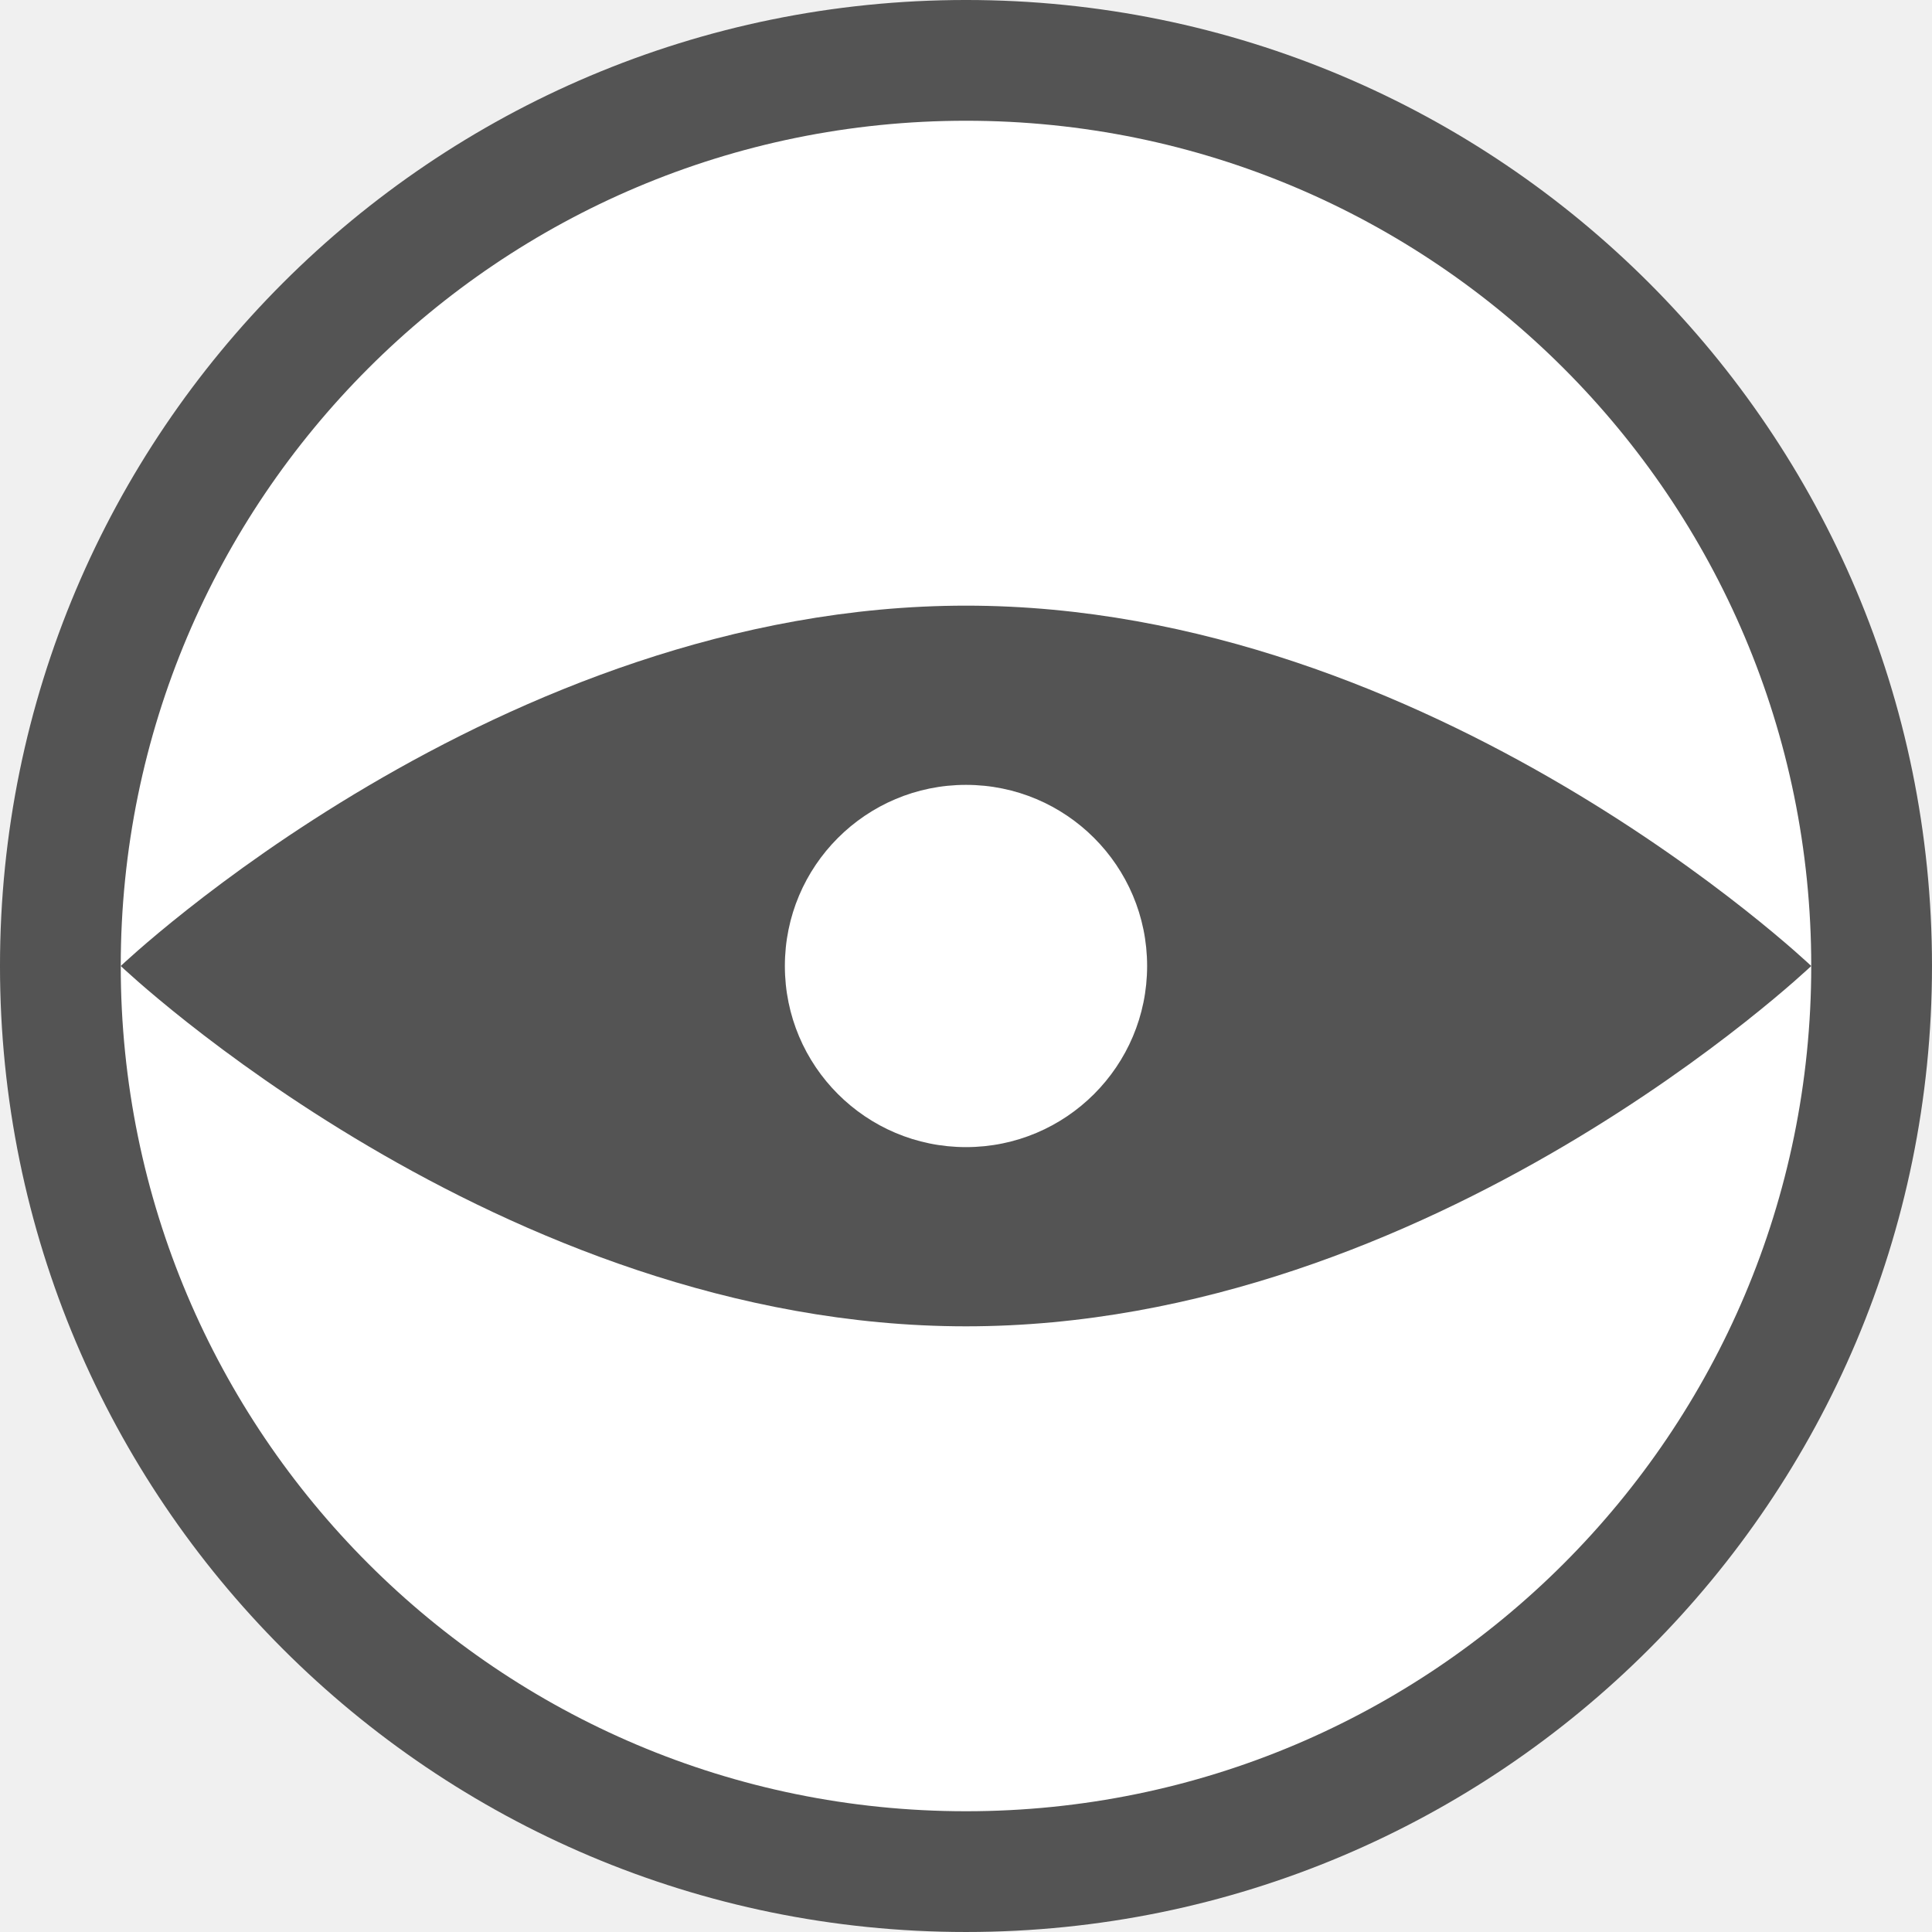
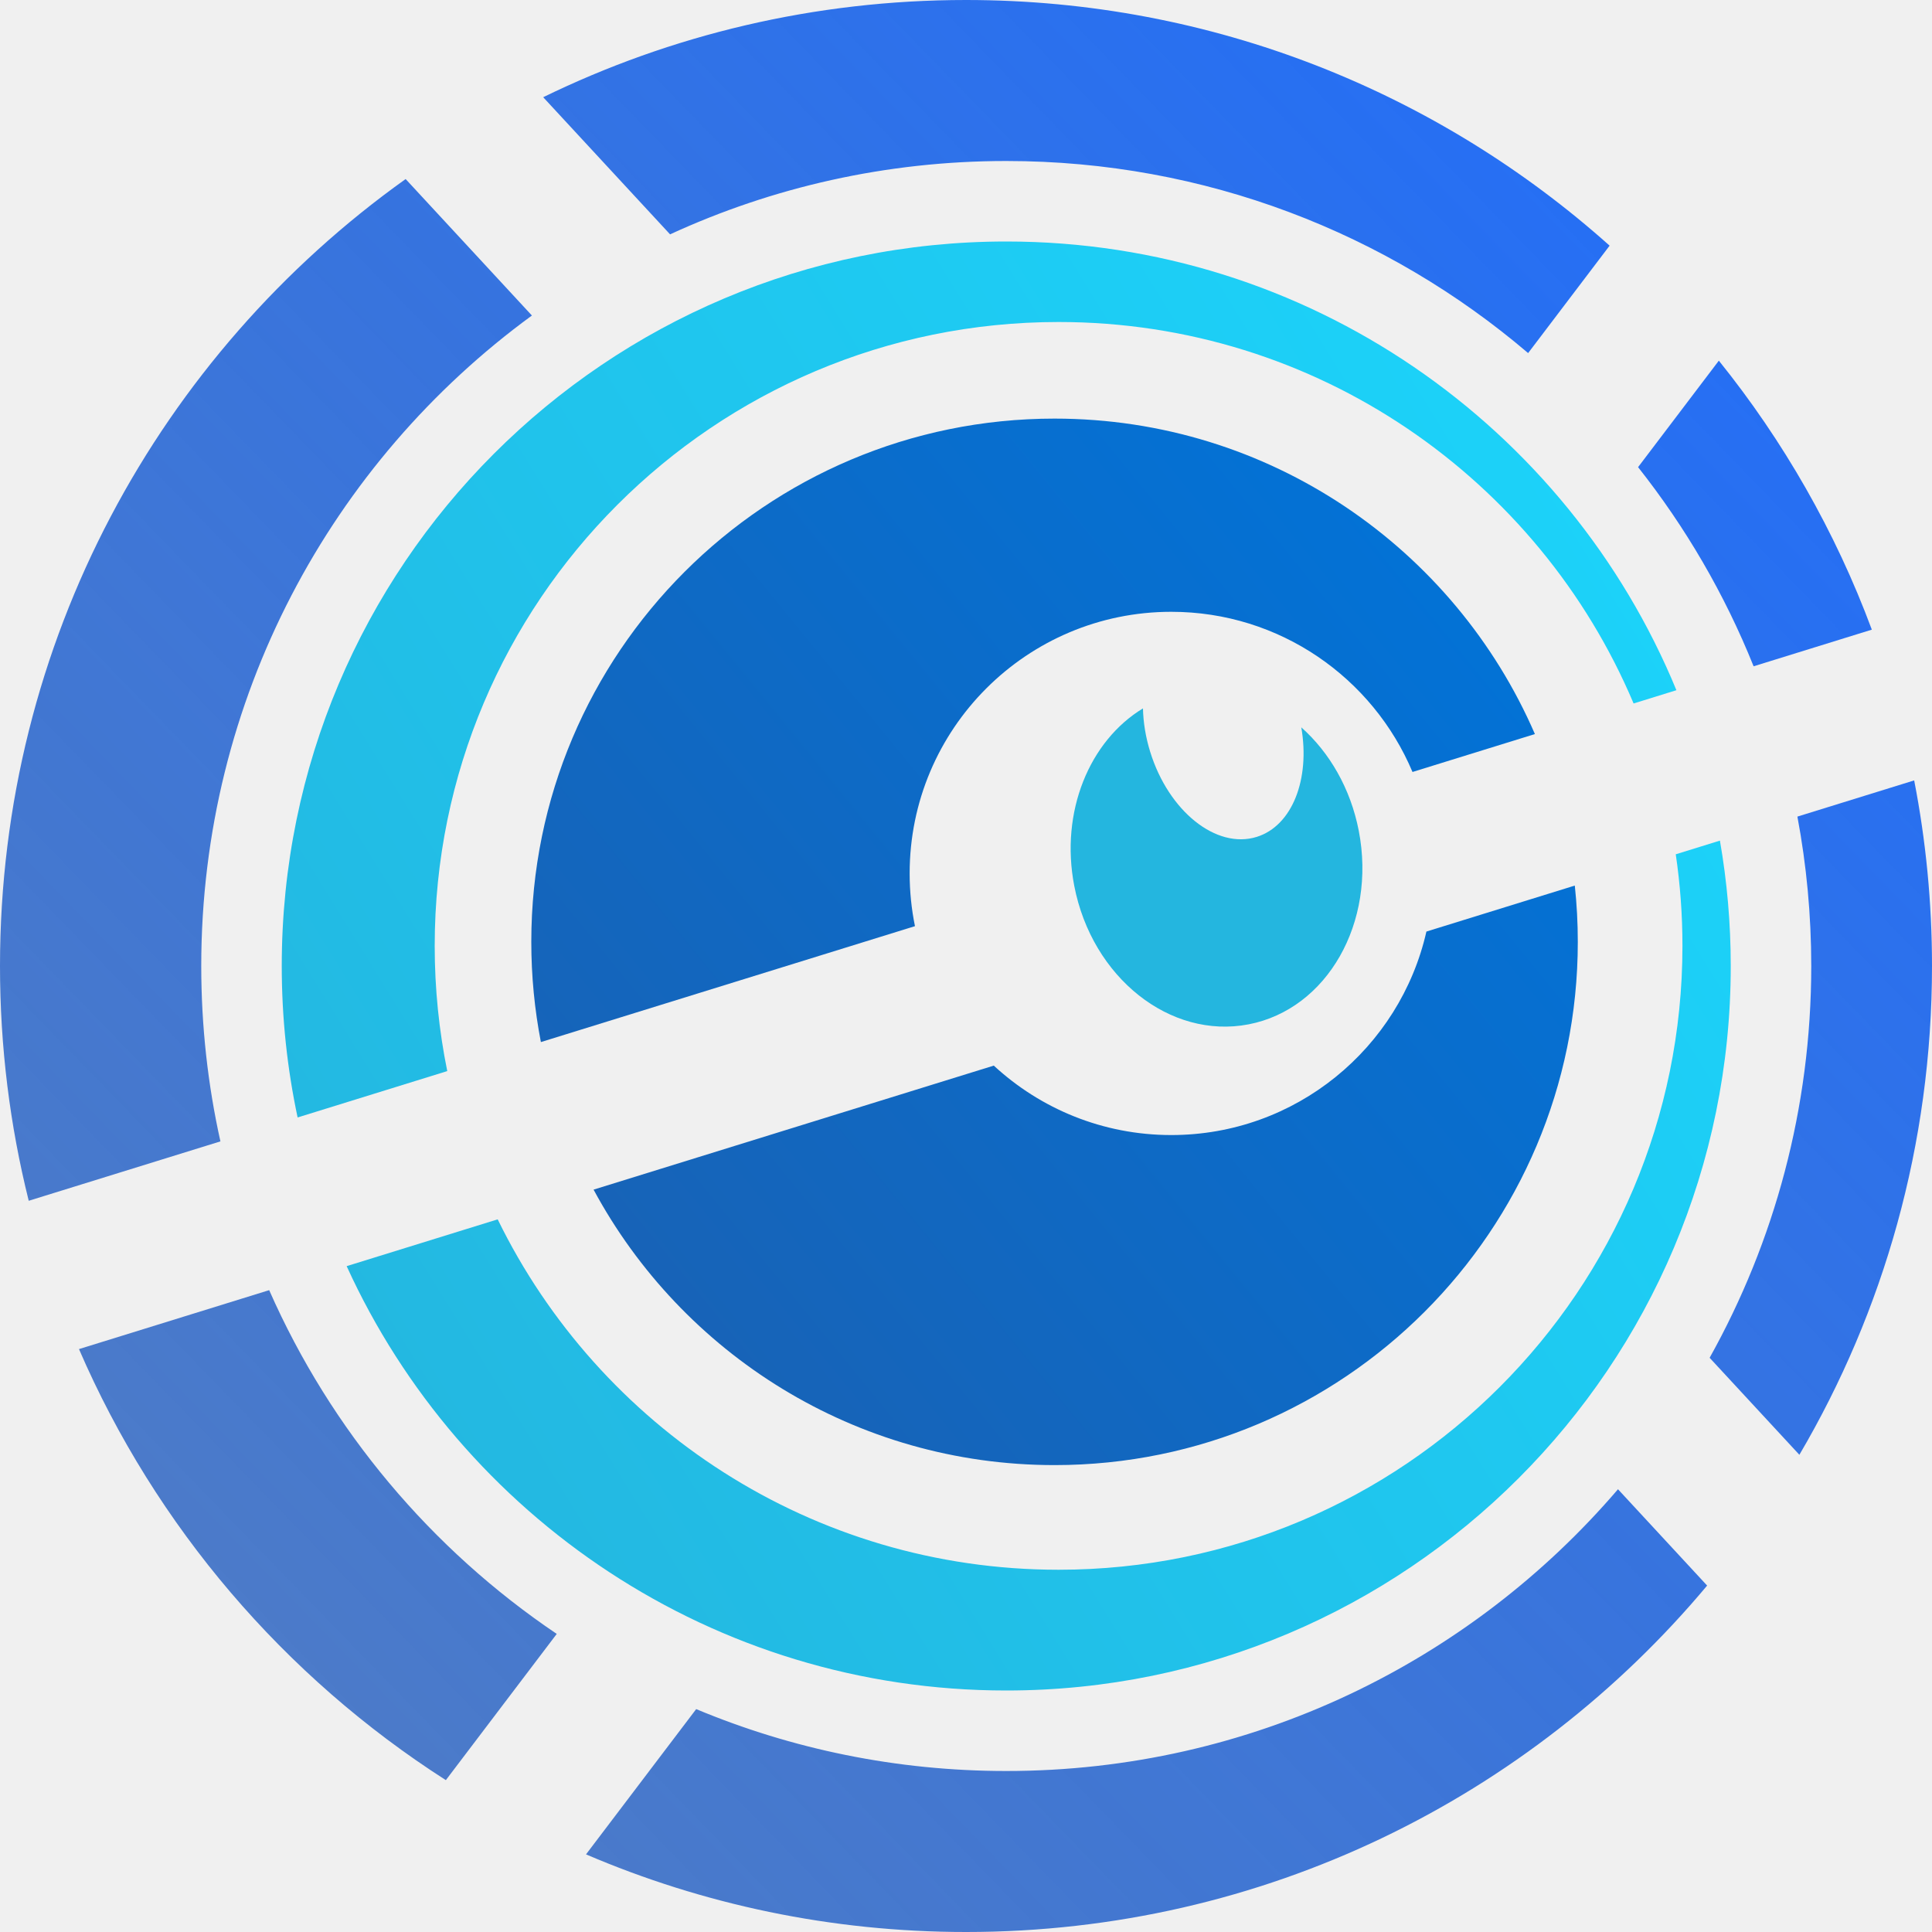
- <svg xmlns="http://www.w3.org/2000/svg" width="128" height="128" viewBox="0 0 128 128" id="svg4841" version="1.1">
-   <defs id="defs4843" />
-   <g id="layer1" transform="translate(-34.28964,29.95885)">
-     <g id="g5438" transform="translate(-124.2488,-61.6193)">
-       <ellipse ry="64" rx="64" cy="95.66" cx="222.538" id="path5414" style="color:#000000;clip-rule:nonzero;display:inline;overflow:visible;visibility:visible;opacity:1;isolation:auto;mix-blend-mode:normal;color-interpolation:sRGB;color-interpolation-filters:linearRGB;solid-color:#000000;solid-opacity:1;fill:#545454;fill-opacity:1;fill-rule:nonzero;stroke:none;stroke-width:1;stroke-linecap:butt;stroke-linejoin:miter;stroke-miterlimit:4;stroke-dasharray:2, 4;stroke-dashoffset:0;stroke-opacity:1;color-rendering:auto;image-rendering:auto;shape-rendering:auto;text-rendering:auto;enable-background:accumulate" />
-       <ellipse ry="56" rx="56" cy="95.66" cx="222.538" id="path5416" style="color:#000000;clip-rule:nonzero;display:inline;overflow:visible;visibility:visible;opacity:1;isolation:auto;mix-blend-mode:normal;color-interpolation:sRGB;color-interpolation-filters:linearRGB;solid-color:#000000;solid-opacity:1;fill:#ffffff;fill-opacity:1;fill-rule:nonzero;stroke:none;stroke-width:1;stroke-linecap:butt;stroke-linejoin:miter;stroke-miterlimit:4;stroke-dasharray:2, 4;stroke-dashoffset:0;stroke-opacity:1;color-rendering:auto;image-rendering:auto;shape-rendering:auto;text-rendering:auto;enable-background:accumulate" />
-       <path id="path5414-3" d="m 278.538,95.66 c 0,0 -25.072,23.873 -56,23.873 -30.928,0 -56,-23.873 -56,-23.873 0,0 25.072,-23.874 56,-23.874 30.928,0 56,23.874 56,23.874 z" style="color:#000000;clip-rule:nonzero;display:inline;overflow:visible;visibility:visible;opacity:1;isolation:auto;mix-blend-mode:normal;color-interpolation:sRGB;color-interpolation-filters:linearRGB;solid-color:#000000;solid-opacity:1;fill:#545454;fill-opacity:1;fill-rule:nonzero;stroke:none;stroke-width:1;stroke-linecap:butt;stroke-linejoin:miter;stroke-miterlimit:4;stroke-dasharray:2, 4;stroke-dashoffset:0;stroke-opacity:1;color-rendering:auto;image-rendering:auto;shape-rendering:auto;text-rendering:auto;enable-background:accumulate" />
-       <circle r="12" cy="95.66" cx="222.538" id="path5436" style="color:#000000;clip-rule:nonzero;display:inline;overflow:visible;visibility:visible;opacity:1;isolation:auto;mix-blend-mode:normal;color-interpolation:sRGB;color-interpolation-filters:linearRGB;solid-color:#000000;solid-opacity:1;fill:#ffffff;fill-opacity:1;fill-rule:nonzero;stroke:none;stroke-width:1;stroke-linecap:butt;stroke-linejoin:miter;stroke-miterlimit:4;stroke-dasharray:2, 4;stroke-dashoffset:0;stroke-opacity:1;color-rendering:auto;image-rendering:auto;shape-rendering:auto;text-rendering:auto;enable-background:accumulate" />
-     </g>
-   </g>
+ <svg xmlns="http://www.w3.org/2000/svg" width="240" height="240" viewBox="0 0 240 240" fill="none">
+   <path d="M212.066 196.966C190.054 223.269 156.982 240 120 240C103.241 240 87.285 236.562 72.797 230.356L86.482 212.311C98.338 217.263 111.349 220 125 220C155.413 220 182.652 206.422 200.993 184.999L212.066 196.966ZM33.44 160.267C41.1 177.658 53.567 192.454 69.161 202.97L55.385 221.135C35.334 208.297 19.355 189.659 9.811 167.589L33.44 160.267ZM237.786 96.945C239.238 104.406 240 112.114 240 120C240 142.155 233.995 162.907 223.525 180.719L212.376 168.67C220.417 154.266 225 137.668 225 120C225 113.658 224.408 107.454 223.279 101.44L237.786 96.945ZM66.076 39.195C41.176 57.384 25 86.803 25 120C25 127.483 25.822 134.774 27.381 141.787L3.569 149.165C1.238 139.828 0 130.059 0 120C0 79.678 19.888 44.001 50.39 22.242L66.076 39.195ZM213.521 44.802C221.537 54.757 227.994 66.019 232.525 78.218L217.839 82.769C214.242 73.808 209.385 65.49 203.488 58.031L213.521 44.802ZM120 0C150.712 0 178.727 11.539 199.952 30.516L189.83 43.861C172.373 28.982 149.736 20 125 20C110.093 20 95.948 23.263 83.239 29.112L67.477 12.076C83.341 4.341 101.163 0 120 0Z" fill="url(#paint0_linear_19_30)" />
+   <path d="M213.655 104.423C214.538 109.483 215 114.687 215 120C215 169.706 174.706 210 125 210C88.594 210 57.237 188.383 43.063 157.285L61.824 151.472C74.414 177.246 100.883 195 131.5 195C174.302 195 209 160.302 209 117.5C209 113.635 208.715 109.836 208.169 106.123L213.655 104.423ZM125 30C162.576 30 194.772 53.028 208.249 85.74L202.932 87.388C191.179 59.543 163.622 40 131.5 40C88.698 40 54 74.698 54 117.5C54 122.827 54.537 128.03 55.56 133.055L36.971 138.815C35.68 132.747 35 126.453 35 120C35 70.294 75.294 30 125 30Z" fill="url(#paint1_linear_19_30)" />
+   <path d="M195.627 110.01C195.873 112.306 196 114.638 196 117C196 152.899 166.899 182 131 182C106.238 182 84.71 168.153 73.736 147.78L123.452 132.374C129.246 137.727 136.99 141 145.5 141C160.967 141 173.909 130.195 177.193 115.722L195.627 110.01ZM131 52C157.726 52 180.684 68.131 190.671 91.188L175.466 95.898C170.544 84.208 158.981 76 145.5 76C127.551 76 113 90.551 113 108.5C113 110.744 113.227 112.935 113.66 115.051L67.191 129.45C66.41 125.421 66 121.258 66 117C66 81.102 95.102 52 131 52Z" fill="url(#paint2_linear_19_30)" />
+   <path d="M141.983 88C142.022 89.737 142.314 91.568 142.885 93.408C145.178 100.793 151.098 105.518 156.109 103.963C160.533 102.589 162.766 96.778 161.651 90.353C165.146 93.459 167.772 97.938 168.793 103.209C170.997 114.596 164.871 125.358 155.111 127.247C145.351 129.136 135.653 121.436 133.449 110.05C131.665 100.831 135.34 92.023 141.983 88Z" fill="#24B6DF" />
+   <defs>
+     <linearGradient id="paint0_linear_19_30" x1="240" y1="3.505" x2="2.6871e-06" y2="236.495" gradientUnits="userSpaceOnUse">
+       <stop stop-color="#1F6EFF" />
+       <stop offset="1" stop-color="#1E57B4" stop-opacity="0.75" />
+     </linearGradient>
+     <linearGradient id="paint1_linear_19_30" x1="215" y1="64.379" x2="35" y2="175.621" gradientUnits="userSpaceOnUse">
+       <stop stop-color="#1BD4FB" />
+       <stop offset="1" stop-color="#24B6DF" />
+     </linearGradient>
+     <linearGradient id="paint2_linear_19_30" x1="196" y1="63.911" x2="66" y2="170.089" gradientUnits="userSpaceOnUse">
+       <stop stop-color="#0074DA" />
+       <stop offset="1" stop-color="#1A61B3" />
+     </linearGradient>
+   </defs>
</svg>
